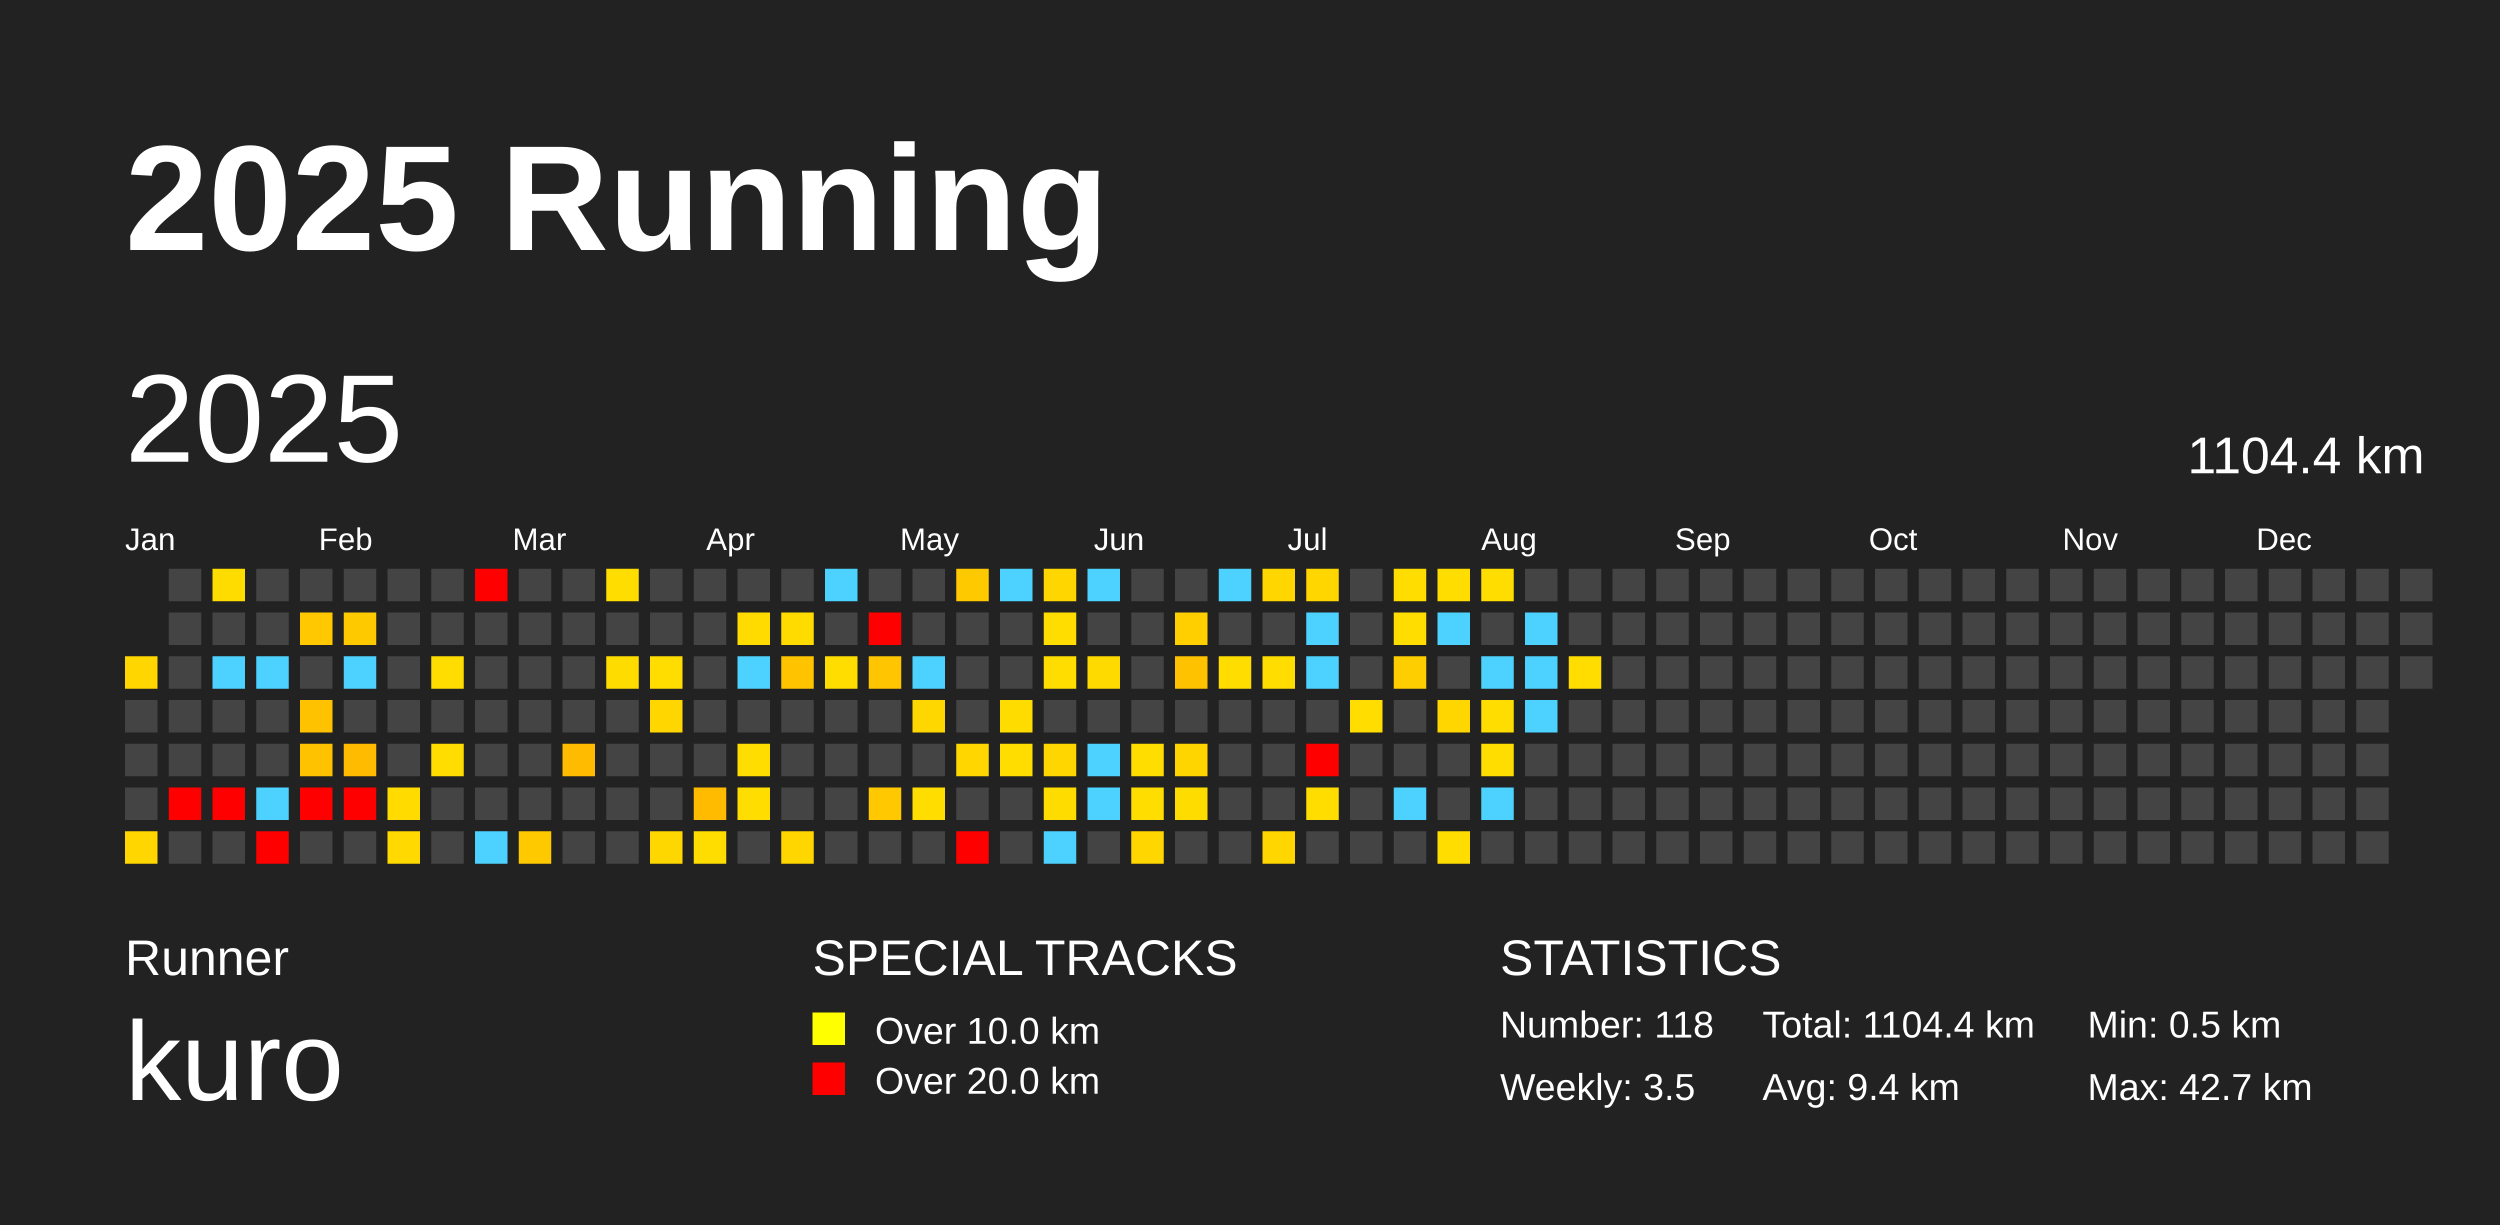
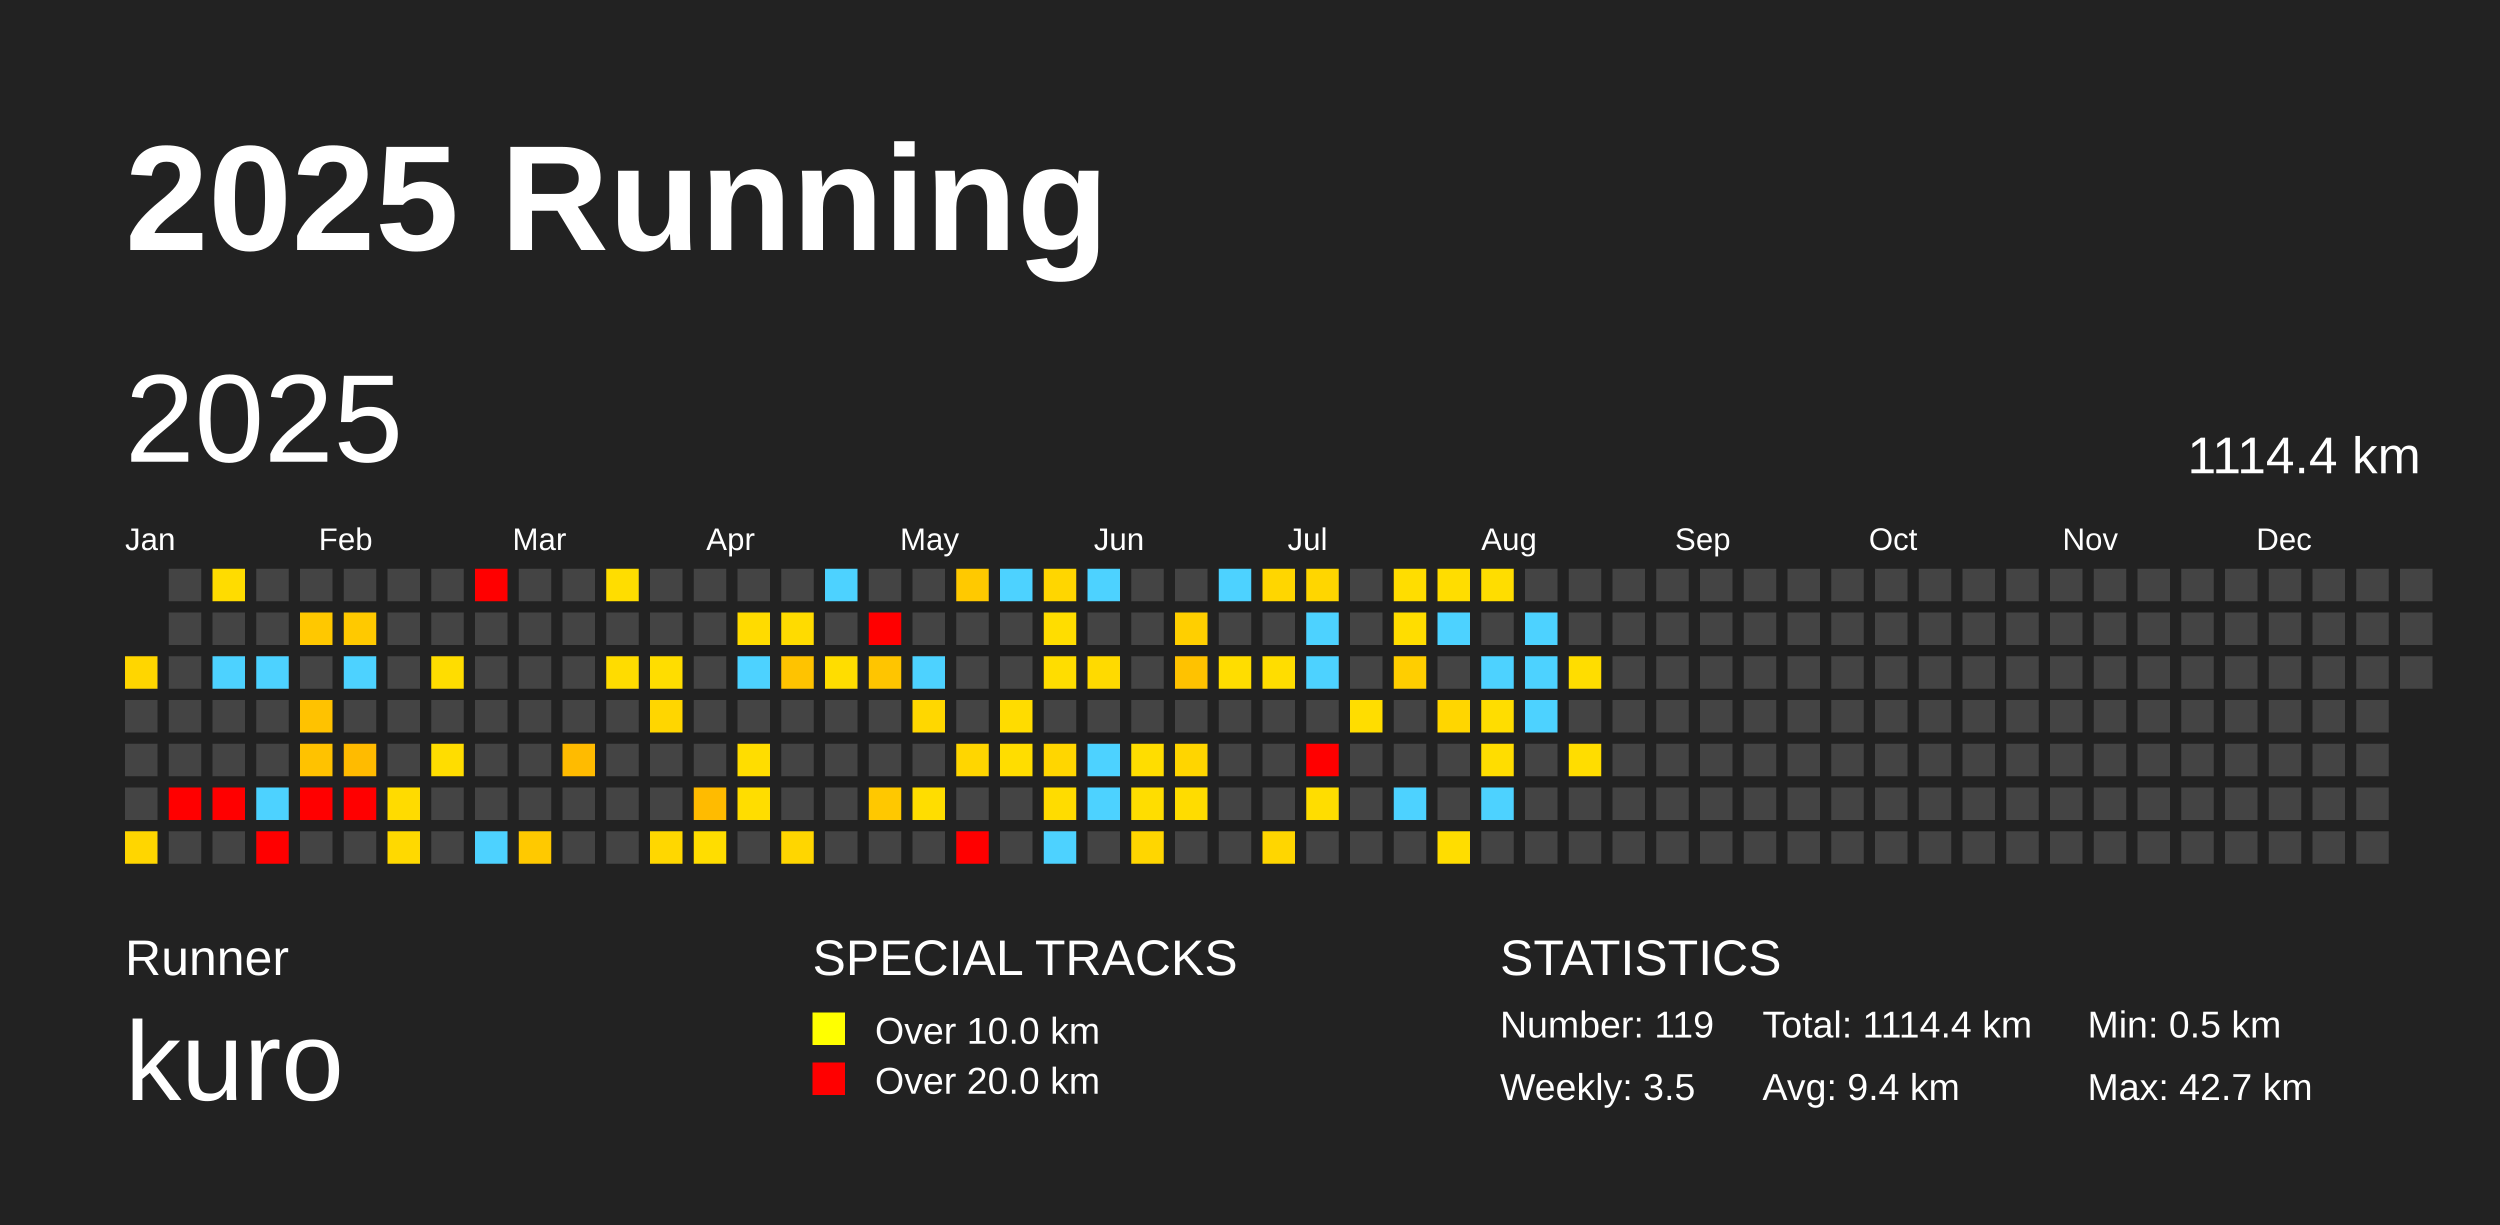
<svg xmlns="http://www.w3.org/2000/svg" baseProfile="full" height="98mm" version="1.1" viewBox="0,0,200,98" width="200mm">
  <defs />
  <rect fill="#222222" height="98" width="200" x="0" y="0" />
  <text fill="#FFFFFF" style="font-size:12px; font-family:Arial; font-weight:bold;" x="10" y="20">2025 Running</text>
  <text fill="#FFFFFF" style="font-size:4px; font-family:Arial" x="10" y="78">Runner</text>
  <text fill="#FFFFFF" style="font-size:9px; font-family:Arial" x="10" y="88">kuro</text>
  <text fill="#FFFFFF" style="font-size:4px; font-family:Arial" x="65" y="78">SPECIAL TRACKS</text>
  <rect fill="yellow" height="2.6" width="2.6" x="65" y="81" />
  <text fill="#FFFFFF" style="font-size:3px; font-family:Arial" x="70" y="83.5">Over 10.0 km</text>
  <rect fill="red" height="2.6" width="2.6" x="65" y="85" />
  <text fill="#FFFFFF" style="font-size:3px; font-family:Arial" x="70" y="87.5">Over 20.0 km</text>
  <text fill="#FFFFFF" style="font-size:4px; font-family:Arial" x="120" y="78">STATISTICS</text>
-   <text fill="#FFFFFF" style="font-size:3px; font-family:Arial" x="120" y="83">Number: 118</text>
+   <text fill="#FFFFFF" style="font-size:3px; font-family:Arial" x="120" y="83">Number: 119</text>
  <text fill="#FFFFFF" style="font-size:3px; font-family:Arial" x="120" y="88">Weekly: 3.5</text>
-   <text fill="#FFFFFF" style="font-size:3px; font-family:Arial" x="141" y="83">Total: 1104.4 km</text>
+   <text fill="#FFFFFF" style="font-size:3px; font-family:Arial" x="141" y="83">Total: 1114.4 km</text>
  <text fill="#FFFFFF" style="font-size:3px; font-family:Arial" x="141" y="88">Avg: 9.4 km</text>
  <text fill="#FFFFFF" style="font-size:3px; font-family:Arial" x="167" y="83">Min: 0.5 km</text>
  <text fill="#FFFFFF" style="font-size:3px; font-family:Arial" x="167" y="88">Max: 42.7 km</text>
  <text dominant-baseline="hanging" fill="#FFFFFF" style="font-size:10.0px; font-family:Arial;" x="10" y="30">2025</text>
-   <text dominant-baseline="hanging" fill="#FFFFFF" style="font-size:4.125px; font-family:Arial;" x="175" y="35">1104.4 km</text>
+   <text dominant-baseline="hanging" fill="#FFFFFF" style="font-size:4.125px; font-family:Arial;" x="175" y="35">1114.4 km</text>
  <text fill="#FFFFFF" style="font-size:2.5px; font-family:Arial" x="10.0" y="44">Jan</text>
  <text fill="#FFFFFF" style="font-size:2.5px; font-family:Arial" x="25.5" y="44">Feb</text>
  <text fill="#FFFFFF" style="font-size:2.5px; font-family:Arial" x="41.0" y="44">Mar</text>
  <text fill="#FFFFFF" style="font-size:2.5px; font-family:Arial" x="56.5" y="44">Apr</text>
  <text fill="#FFFFFF" style="font-size:2.5px; font-family:Arial" x="72.0" y="44">May</text>
  <text fill="#FFFFFF" style="font-size:2.5px; font-family:Arial" x="87.5" y="44">Jun</text>
  <text fill="#FFFFFF" style="font-size:2.5px; font-family:Arial" x="103.0" y="44">Jul</text>
  <text fill="#FFFFFF" style="font-size:2.5px; font-family:Arial" x="118.5" y="44">Aug</text>
  <text fill="#FFFFFF" style="font-size:2.5px; font-family:Arial" x="134.0" y="44">Sep</text>
  <text fill="#FFFFFF" style="font-size:2.5px; font-family:Arial" x="149.5" y="44">Oct</text>
  <text fill="#FFFFFF" style="font-size:2.5px; font-family:Arial" x="165.0" y="44">Nov</text>
  <text fill="#FFFFFF" style="font-size:2.5px; font-family:Arial" x="180.5" y="44">Dec</text>
  <rect fill="#ffd600" height="2.6" width="2.6" x="10.0" y="52.5" />
  <rect fill="#444444" height="2.6" width="2.6" x="10.0" y="56.0" />
  <rect fill="#444444" height="2.6" width="2.6" x="10.0" y="59.5" />
  <rect fill="#444444" height="2.6" width="2.6" x="10.0" y="63.0" />
  <rect fill="#ffd600" height="2.6" width="2.6" x="10.0" y="66.5" />
  <rect fill="#444444" height="2.6" width="2.6" x="13.5" y="45.5" />
  <rect fill="#444444" height="2.6" width="2.6" x="13.5" y="49.0" />
  <rect fill="#444444" height="2.6" width="2.6" x="13.5" y="52.5" />
  <rect fill="#444444" height="2.6" width="2.6" x="13.5" y="56.0" />
  <rect fill="#444444" height="2.6" width="2.6" x="13.5" y="59.5" />
  <rect fill="red" height="2.6" width="2.6" x="13.5" y="63.0" />
  <rect fill="#444444" height="2.6" width="2.6" x="13.5" y="66.5" />
  <rect fill="#ffdc00" height="2.6" width="2.6" x="17.0" y="45.5" />
  <rect fill="#444444" height="2.6" width="2.6" x="17.0" y="49.0" />
  <rect fill="#4dd2ff" height="2.6" width="2.6" x="17.0" y="52.5" />
  <rect fill="#444444" height="2.6" width="2.6" x="17.0" y="56.0" />
  <rect fill="#444444" height="2.6" width="2.6" x="17.0" y="59.5" />
  <rect fill="red" height="2.6" width="2.6" x="17.0" y="63.0" />
  <rect fill="#444444" height="2.6" width="2.6" x="17.0" y="66.5" />
  <rect fill="#444444" height="2.6" width="2.6" x="20.5" y="45.5" />
  <rect fill="#444444" height="2.6" width="2.6" x="20.5" y="49.0" />
  <rect fill="#4dd2ff" height="2.6" width="2.6" x="20.5" y="52.5" />
  <rect fill="#444444" height="2.6" width="2.6" x="20.5" y="56.0" />
  <rect fill="#444444" height="2.6" width="2.6" x="20.5" y="59.5" />
  <rect fill="#4dd2ff" height="2.6" width="2.6" x="20.5" y="63.0" />
  <rect fill="red" height="2.6" width="2.6" x="20.5" y="66.5" />
  <rect fill="#444444" height="2.6" width="2.6" x="24.0" y="45.5" />
  <rect fill="#ffc800" height="2.6" width="2.6" x="24.0" y="49.0" />
  <rect fill="#444444" height="2.6" width="2.6" x="24.0" y="52.5" />
  <rect fill="#ffc200" height="2.6" width="2.6" x="24.0" y="56.0" />
  <rect fill="#ffc200" height="2.6" width="2.6" x="24.0" y="59.5" />
  <rect fill="red" height="2.6" width="2.6" x="24.0" y="63.0" />
  <rect fill="#444444" height="2.6" width="2.6" x="24.0" y="66.5" />
  <rect fill="#444444" height="2.6" width="2.6" x="27.5" y="45.5" />
  <rect fill="#ffc900" height="2.6" width="2.6" x="27.5" y="49.0" />
  <rect fill="#4dd2ff" height="2.6" width="2.6" x="27.5" y="52.5" />
  <rect fill="#444444" height="2.6" width="2.6" x="27.5" y="56.0" />
  <rect fill="#ffbb00" height="2.6" width="2.6" x="27.5" y="59.5" />
  <rect fill="red" height="2.6" width="2.6" x="27.5" y="63.0" />
  <rect fill="#444444" height="2.6" width="2.6" x="27.5" y="66.5" />
  <rect fill="#444444" height="2.6" width="2.6" x="31.0" y="45.5" />
  <rect fill="#444444" height="2.6" width="2.6" x="31.0" y="49.0" />
  <rect fill="#444444" height="2.6" width="2.6" x="31.0" y="52.5" />
  <rect fill="#444444" height="2.6" width="2.6" x="31.0" y="56.0" />
  <rect fill="#444444" height="2.6" width="2.6" x="31.0" y="59.5" />
  <rect fill="#ffdb00" height="2.6" width="2.6" x="31.0" y="63.0" />
  <rect fill="#ffd900" height="2.6" width="2.6" x="31.0" y="66.5" />
  <rect fill="#444444" height="2.6" width="2.6" x="34.5" y="45.5" />
  <rect fill="#444444" height="2.6" width="2.6" x="34.5" y="49.0" />
  <rect fill="#ffdd00" height="2.6" width="2.6" x="34.5" y="52.5" />
  <rect fill="#444444" height="2.6" width="2.6" x="34.5" y="56.0" />
  <rect fill="#ffdd00" height="2.6" width="2.6" x="34.5" y="59.5" />
  <rect fill="#444444" height="2.6" width="2.6" x="34.5" y="63.0" />
  <rect fill="#444444" height="2.6" width="2.6" x="34.5" y="66.5" />
  <rect fill="red" height="2.6" width="2.6" x="38.0" y="45.5" />
  <rect fill="#444444" height="2.6" width="2.6" x="38.0" y="49.0" />
  <rect fill="#444444" height="2.6" width="2.6" x="38.0" y="52.5" />
  <rect fill="#444444" height="2.6" width="2.6" x="38.0" y="56.0" />
  <rect fill="#444444" height="2.6" width="2.6" x="38.0" y="59.5" />
  <rect fill="#444444" height="2.6" width="2.6" x="38.0" y="63.0" />
  <rect fill="#4dd2ff" height="2.6" width="2.6" x="38.0" y="66.5" />
  <rect fill="#444444" height="2.6" width="2.6" x="41.5" y="45.5" />
  <rect fill="#444444" height="2.6" width="2.6" x="41.5" y="49.0" />
  <rect fill="#444444" height="2.6" width="2.6" x="41.5" y="52.5" />
  <rect fill="#444444" height="2.6" width="2.6" x="41.5" y="56.0" />
  <rect fill="#444444" height="2.6" width="2.6" x="41.5" y="59.5" />
  <rect fill="#444444" height="2.6" width="2.6" x="41.5" y="63.0" />
  <rect fill="#ffc900" height="2.6" width="2.6" x="41.5" y="66.5" />
  <rect fill="#444444" height="2.6" width="2.6" x="45.0" y="45.5" />
  <rect fill="#444444" height="2.6" width="2.6" x="45.0" y="49.0" />
  <rect fill="#444444" height="2.6" width="2.6" x="45.0" y="52.5" />
  <rect fill="#444444" height="2.6" width="2.6" x="45.0" y="56.0" />
  <rect fill="#ffbb00" height="2.6" width="2.6" x="45.0" y="59.5" />
  <rect fill="#444444" height="2.6" width="2.6" x="45.0" y="63.0" />
  <rect fill="#444444" height="2.6" width="2.6" x="45.0" y="66.5" />
  <rect fill="#ffdd00" height="2.6" width="2.6" x="48.5" y="45.5" />
  <rect fill="#444444" height="2.6" width="2.6" x="48.5" y="49.0" />
  <rect fill="#ffdc00" height="2.6" width="2.6" x="48.5" y="52.5" />
  <rect fill="#444444" height="2.6" width="2.6" x="48.5" y="56.0" />
  <rect fill="#444444" height="2.6" width="2.6" x="48.5" y="59.5" />
  <rect fill="#444444" height="2.6" width="2.6" x="48.5" y="63.0" />
  <rect fill="#444444" height="2.6" width="2.6" x="48.5" y="66.5" />
  <rect fill="#444444" height="2.6" width="2.6" x="52.0" y="45.5" />
  <rect fill="#444444" height="2.6" width="2.6" x="52.0" y="49.0" />
  <rect fill="#ffdd00" height="2.6" width="2.6" x="52.0" y="52.5" />
  <rect fill="#ffd600" height="2.6" width="2.6" x="52.0" y="56.0" />
  <rect fill="#444444" height="2.6" width="2.6" x="52.0" y="59.5" />
  <rect fill="#444444" height="2.6" width="2.6" x="52.0" y="63.0" />
  <rect fill="#ffd700" height="2.6" width="2.6" x="52.0" y="66.5" />
  <rect fill="#444444" height="2.6" width="2.6" x="55.5" y="45.5" />
  <rect fill="#444444" height="2.6" width="2.6" x="55.5" y="49.0" />
  <rect fill="#444444" height="2.6" width="2.6" x="55.5" y="52.5" />
  <rect fill="#444444" height="2.6" width="2.6" x="55.5" y="56.0" />
  <rect fill="#444444" height="2.6" width="2.6" x="55.5" y="59.5" />
  <rect fill="#ffbb00" height="2.6" width="2.6" x="55.5" y="63.0" />
  <rect fill="#ffdd00" height="2.6" width="2.6" x="55.5" y="66.5" />
  <rect fill="#444444" height="2.6" width="2.6" x="59.0" y="45.5" />
  <rect fill="#ffdb00" height="2.6" width="2.6" x="59.0" y="49.0" />
  <rect fill="#4dd2ff" height="2.6" width="2.6" x="59.0" y="52.5" />
  <rect fill="#444444" height="2.6" width="2.6" x="59.0" y="56.0" />
  <rect fill="#ffdd00" height="2.6" width="2.6" x="59.0" y="59.5" />
  <rect fill="#ffdd00" height="2.6" width="2.6" x="59.0" y="63.0" />
  <rect fill="#444444" height="2.6" width="2.6" x="59.0" y="66.5" />
  <rect fill="#444444" height="2.6" width="2.6" x="62.5" y="45.5" />
  <rect fill="#ffdb00" height="2.6" width="2.6" x="62.5" y="49.0" />
  <rect fill="#ffc300" height="2.6" width="2.6" x="62.5" y="52.5" />
  <rect fill="#444444" height="2.6" width="2.6" x="62.5" y="56.0" />
  <rect fill="#444444" height="2.6" width="2.6" x="62.5" y="59.5" />
  <rect fill="#444444" height="2.6" width="2.6" x="62.5" y="63.0" />
  <rect fill="#ffd600" height="2.6" width="2.6" x="62.5" y="66.5" />
  <rect fill="#4dd2ff" height="2.6" width="2.6" x="66.0" y="45.5" />
  <rect fill="#444444" height="2.6" width="2.6" x="66.0" y="49.0" />
  <rect fill="#ffdd00" height="2.6" width="2.6" x="66.0" y="52.5" />
  <rect fill="#444444" height="2.6" width="2.6" x="66.0" y="56.0" />
  <rect fill="#444444" height="2.6" width="2.6" x="66.0" y="59.5" />
  <rect fill="#444444" height="2.6" width="2.6" x="66.0" y="63.0" />
  <rect fill="#444444" height="2.6" width="2.6" x="66.0" y="66.5" />
  <rect fill="#444444" height="2.6" width="2.6" x="69.5" y="45.5" />
  <rect fill="red" height="2.6" width="2.6" x="69.5" y="49.0" />
  <rect fill="#ffc500" height="2.6" width="2.6" x="69.5" y="52.5" />
  <rect fill="#444444" height="2.6" width="2.6" x="69.5" y="56.0" />
  <rect fill="#444444" height="2.6" width="2.6" x="69.5" y="59.5" />
  <rect fill="#ffc800" height="2.6" width="2.6" x="69.5" y="63.0" />
  <rect fill="#444444" height="2.6" width="2.6" x="69.5" y="66.5" />
  <rect fill="#444444" height="2.6" width="2.6" x="73.0" y="45.5" />
  <rect fill="#444444" height="2.6" width="2.6" x="73.0" y="49.0" />
  <rect fill="#4dd2ff" height="2.6" width="2.6" x="73.0" y="52.5" />
  <rect fill="#ffd700" height="2.6" width="2.6" x="73.0" y="56.0" />
  <rect fill="#444444" height="2.6" width="2.6" x="73.0" y="59.5" />
  <rect fill="#ffdd00" height="2.6" width="2.6" x="73.0" y="63.0" />
  <rect fill="#444444" height="2.6" width="2.6" x="73.0" y="66.5" />
  <rect fill="#ffc900" height="2.6" width="2.6" x="76.5" y="45.5" />
  <rect fill="#444444" height="2.6" width="2.6" x="76.5" y="49.0" />
  <rect fill="#444444" height="2.6" width="2.6" x="76.5" y="52.5" />
  <rect fill="#444444" height="2.6" width="2.6" x="76.5" y="56.0" />
  <rect fill="#ffd600" height="2.6" width="2.6" x="76.5" y="59.5" />
  <rect fill="#444444" height="2.6" width="2.6" x="76.5" y="63.0" />
  <rect fill="red" height="2.6" width="2.6" x="76.5" y="66.5" />
  <rect fill="#4dd2ff" height="2.6" width="2.6" x="80.0" y="45.5" />
  <rect fill="#444444" height="2.6" width="2.6" x="80.0" y="49.0" />
  <rect fill="#444444" height="2.6" width="2.6" x="80.0" y="52.5" />
  <rect fill="#ffdc00" height="2.6" width="2.6" x="80.0" y="56.0" />
  <rect fill="#ffdd00" height="2.6" width="2.6" x="80.0" y="59.5" />
  <rect fill="#444444" height="2.6" width="2.6" x="80.0" y="63.0" />
  <rect fill="#444444" height="2.6" width="2.6" x="80.0" y="66.5" />
  <rect fill="#ffd600" height="2.6" width="2.6" x="83.5" y="45.5" />
  <rect fill="#ffdd00" height="2.6" width="2.6" x="83.5" y="49.0" />
  <rect fill="#ffdd00" height="2.6" width="2.6" x="83.5" y="52.5" />
  <rect fill="#444444" height="2.6" width="2.6" x="83.5" y="56.0" />
  <rect fill="#ffd600" height="2.6" width="2.6" x="83.5" y="59.5" />
  <rect fill="#ffdc00" height="2.6" width="2.6" x="83.5" y="63.0" />
  <rect fill="#4dd2ff" height="2.6" width="2.6" x="83.5" y="66.5" />
  <rect fill="#4dd2ff" height="2.6" width="2.6" x="87.0" y="45.5" />
  <rect fill="#444444" height="2.6" width="2.6" x="87.0" y="49.0" />
  <rect fill="#ffda00" height="2.6" width="2.6" x="87.0" y="52.5" />
  <rect fill="#444444" height="2.6" width="2.6" x="87.0" y="56.0" />
  <rect fill="#4dd2ff" height="2.6" width="2.6" x="87.0" y="59.5" />
  <rect fill="#4dd2ff" height="2.6" width="2.6" x="87.0" y="63.0" />
  <rect fill="#444444" height="2.6" width="2.6" x="87.0" y="66.5" />
  <rect fill="#444444" height="2.6" width="2.6" x="90.5" y="45.5" />
  <rect fill="#444444" height="2.6" width="2.6" x="90.5" y="49.0" />
  <rect fill="#444444" height="2.6" width="2.6" x="90.5" y="52.5" />
  <rect fill="#444444" height="2.6" width="2.6" x="90.5" y="56.0" />
  <rect fill="#ffdd00" height="2.6" width="2.6" x="90.5" y="59.5" />
  <rect fill="#ffdd00" height="2.6" width="2.6" x="90.5" y="63.0" />
  <rect fill="#ffd600" height="2.6" width="2.6" x="90.5" y="66.5" />
  <rect fill="#444444" height="2.6" width="2.6" x="94.0" y="45.5" />
  <rect fill="#ffcf00" height="2.6" width="2.6" x="94.0" y="49.0" />
  <rect fill="#ffc200" height="2.6" width="2.6" x="94.0" y="52.5" />
  <rect fill="#444444" height="2.6" width="2.6" x="94.0" y="56.0" />
  <rect fill="#ffd500" height="2.6" width="2.6" x="94.0" y="59.5" />
  <rect fill="#ffdc00" height="2.6" width="2.6" x="94.0" y="63.0" />
  <rect fill="#444444" height="2.6" width="2.6" x="94.0" y="66.5" />
  <rect fill="#4dd2ff" height="2.6" width="2.6" x="97.5" y="45.5" />
  <rect fill="#444444" height="2.6" width="2.6" x="97.5" y="49.0" />
  <rect fill="#ffdd00" height="2.6" width="2.6" x="97.5" y="52.5" />
  <rect fill="#444444" height="2.6" width="2.6" x="97.5" y="56.0" />
  <rect fill="#444444" height="2.6" width="2.6" x="97.5" y="59.5" />
  <rect fill="#444444" height="2.6" width="2.6" x="97.5" y="63.0" />
  <rect fill="#444444" height="2.6" width="2.6" x="97.5" y="66.5" />
  <rect fill="#ffd600" height="2.6" width="2.6" x="101.0" y="45.5" />
  <rect fill="#444444" height="2.6" width="2.6" x="101.0" y="49.0" />
  <rect fill="#ffdd00" height="2.6" width="2.6" x="101.0" y="52.5" />
  <rect fill="#444444" height="2.6" width="2.6" x="101.0" y="56.0" />
  <rect fill="#444444" height="2.6" width="2.6" x="101.0" y="59.5" />
  <rect fill="#444444" height="2.6" width="2.6" x="101.0" y="63.0" />
  <rect fill="#ffd600" height="2.6" width="2.6" x="101.0" y="66.5" />
  <rect fill="#ffd600" height="2.6" width="2.6" x="104.5" y="45.5" />
  <rect fill="#4dd2ff" height="2.6" width="2.6" x="104.5" y="49.0" />
  <rect fill="#4dd2ff" height="2.6" width="2.6" x="104.5" y="52.5" />
  <rect fill="#444444" height="2.6" width="2.6" x="104.5" y="56.0" />
  <rect fill="red" height="2.6" width="2.6" x="104.5" y="59.5" />
  <rect fill="#ffdd00" height="2.6" width="2.6" x="104.5" y="63.0" />
  <rect fill="#444444" height="2.6" width="2.6" x="104.5" y="66.5" />
  <rect fill="#444444" height="2.6" width="2.6" x="108.0" y="45.5" />
  <rect fill="#444444" height="2.6" width="2.6" x="108.0" y="49.0" />
  <rect fill="#444444" height="2.6" width="2.6" x="108.0" y="52.5" />
  <rect fill="#ffdd00" height="2.6" width="2.6" x="108.0" y="56.0" />
  <rect fill="#444444" height="2.6" width="2.6" x="108.0" y="59.5" />
  <rect fill="#444444" height="2.6" width="2.6" x="108.0" y="63.0" />
  <rect fill="#444444" height="2.6" width="2.6" x="108.0" y="66.5" />
  <rect fill="#ffdd00" height="2.6" width="2.6" x="111.5" y="45.5" />
  <rect fill="#ffdd00" height="2.6" width="2.6" x="111.5" y="49.0" />
  <rect fill="#ffce00" height="2.6" width="2.6" x="111.5" y="52.5" />
  <rect fill="#444444" height="2.6" width="2.6" x="111.5" y="56.0" />
  <rect fill="#444444" height="2.6" width="2.6" x="111.5" y="59.5" />
  <rect fill="#4dd2ff" height="2.6" width="2.6" x="111.5" y="63.0" />
  <rect fill="#444444" height="2.6" width="2.6" x="111.5" y="66.5" />
  <rect fill="#ffdd00" height="2.6" width="2.6" x="115.0" y="45.5" />
  <rect fill="#4dd2ff" height="2.6" width="2.6" x="115.0" y="49.0" />
  <rect fill="#444444" height="2.6" width="2.6" x="115.0" y="52.5" />
  <rect fill="#ffd600" height="2.6" width="2.6" x="115.0" y="56.0" />
  <rect fill="#444444" height="2.6" width="2.6" x="115.0" y="59.5" />
  <rect fill="#444444" height="2.6" width="2.6" x="115.0" y="63.0" />
  <rect fill="#ffdd00" height="2.6" width="2.6" x="115.0" y="66.5" />
  <rect fill="#ffdd00" height="2.6" width="2.6" x="118.5" y="45.5" />
  <rect fill="#444444" height="2.6" width="2.6" x="118.5" y="49.0" />
  <rect fill="#4dd2ff" height="2.6" width="2.6" x="118.5" y="52.5" />
  <rect fill="#ffdd00" height="2.6" width="2.6" x="118.5" y="56.0" />
  <rect fill="#ffdd00" height="2.6" width="2.6" x="118.5" y="59.5" />
  <rect fill="#4dd2ff" height="2.6" width="2.6" x="118.5" y="63.0" />
  <rect fill="#444444" height="2.6" width="2.6" x="118.5" y="66.5" />
  <rect fill="#444444" height="2.6" width="2.6" x="122.0" y="45.5" />
  <rect fill="#4dd2ff" height="2.6" width="2.6" x="122.0" y="49.0" />
  <rect fill="#4dd2ff" height="2.6" width="2.6" x="122.0" y="52.5" />
  <rect fill="#4dd2ff" height="2.6" width="2.6" x="122.0" y="56.0" />
  <rect fill="#444444" height="2.6" width="2.6" x="122.0" y="59.5" />
  <rect fill="#444444" height="2.6" width="2.6" x="122.0" y="63.0" />
  <rect fill="#444444" height="2.6" width="2.6" x="122.0" y="66.5" />
  <rect fill="#444444" height="2.6" width="2.6" x="125.5" y="45.5" />
  <rect fill="#444444" height="2.6" width="2.6" x="125.5" y="49.0" />
  <rect fill="#ffdd00" height="2.6" width="2.6" x="125.5" y="52.5" />
  <rect fill="#444444" height="2.6" width="2.6" x="125.5" y="56.0" />
-   <rect fill="#444444" height="2.6" width="2.6" x="125.5" y="59.5" />
+   <rect fill="#ffdd00" height="2.6" width="2.6" x="125.5" y="59.5" />
  <rect fill="#444444" height="2.6" width="2.6" x="125.5" y="63.0" />
  <rect fill="#444444" height="2.6" width="2.6" x="125.5" y="66.5" />
  <rect fill="#444444" height="2.6" width="2.6" x="129.0" y="45.5" />
  <rect fill="#444444" height="2.6" width="2.6" x="129.0" y="49.0" />
  <rect fill="#444444" height="2.6" width="2.6" x="129.0" y="52.5" />
  <rect fill="#444444" height="2.6" width="2.6" x="129.0" y="56.0" />
  <rect fill="#444444" height="2.6" width="2.6" x="129.0" y="59.5" />
  <rect fill="#444444" height="2.6" width="2.6" x="129.0" y="63.0" />
  <rect fill="#444444" height="2.6" width="2.6" x="129.0" y="66.5" />
  <rect fill="#444444" height="2.6" width="2.6" x="132.5" y="45.5" />
  <rect fill="#444444" height="2.6" width="2.6" x="132.5" y="49.0" />
  <rect fill="#444444" height="2.6" width="2.6" x="132.5" y="52.5" />
  <rect fill="#444444" height="2.6" width="2.6" x="132.5" y="56.0" />
  <rect fill="#444444" height="2.6" width="2.6" x="132.5" y="59.5" />
  <rect fill="#444444" height="2.6" width="2.6" x="132.5" y="63.0" />
  <rect fill="#444444" height="2.6" width="2.6" x="132.5" y="66.5" />
  <rect fill="#444444" height="2.6" width="2.6" x="136.0" y="45.5" />
  <rect fill="#444444" height="2.6" width="2.6" x="136.0" y="49.0" />
  <rect fill="#444444" height="2.6" width="2.6" x="136.0" y="52.5" />
  <rect fill="#444444" height="2.6" width="2.6" x="136.0" y="56.0" />
  <rect fill="#444444" height="2.6" width="2.6" x="136.0" y="59.5" />
  <rect fill="#444444" height="2.6" width="2.6" x="136.0" y="63.0" />
  <rect fill="#444444" height="2.6" width="2.6" x="136.0" y="66.5" />
  <rect fill="#444444" height="2.6" width="2.6" x="139.5" y="45.5" />
  <rect fill="#444444" height="2.6" width="2.6" x="139.5" y="49.0" />
  <rect fill="#444444" height="2.6" width="2.6" x="139.5" y="52.5" />
  <rect fill="#444444" height="2.6" width="2.6" x="139.5" y="56.0" />
  <rect fill="#444444" height="2.6" width="2.6" x="139.5" y="59.5" />
  <rect fill="#444444" height="2.6" width="2.6" x="139.5" y="63.0" />
  <rect fill="#444444" height="2.6" width="2.6" x="139.5" y="66.5" />
  <rect fill="#444444" height="2.6" width="2.6" x="143.0" y="45.5" />
  <rect fill="#444444" height="2.6" width="2.6" x="143.0" y="49.0" />
  <rect fill="#444444" height="2.6" width="2.6" x="143.0" y="52.5" />
  <rect fill="#444444" height="2.6" width="2.6" x="143.0" y="56.0" />
  <rect fill="#444444" height="2.6" width="2.6" x="143.0" y="59.5" />
  <rect fill="#444444" height="2.6" width="2.6" x="143.0" y="63.0" />
  <rect fill="#444444" height="2.6" width="2.6" x="143.0" y="66.5" />
  <rect fill="#444444" height="2.6" width="2.6" x="146.5" y="45.5" />
  <rect fill="#444444" height="2.6" width="2.6" x="146.5" y="49.0" />
  <rect fill="#444444" height="2.6" width="2.6" x="146.5" y="52.5" />
  <rect fill="#444444" height="2.6" width="2.6" x="146.5" y="56.0" />
  <rect fill="#444444" height="2.6" width="2.6" x="146.5" y="59.5" />
  <rect fill="#444444" height="2.6" width="2.6" x="146.5" y="63.0" />
  <rect fill="#444444" height="2.6" width="2.6" x="146.5" y="66.5" />
  <rect fill="#444444" height="2.6" width="2.6" x="150.0" y="45.5" />
  <rect fill="#444444" height="2.6" width="2.6" x="150.0" y="49.0" />
  <rect fill="#444444" height="2.6" width="2.6" x="150.0" y="52.5" />
  <rect fill="#444444" height="2.6" width="2.6" x="150.0" y="56.0" />
  <rect fill="#444444" height="2.6" width="2.6" x="150.0" y="59.5" />
  <rect fill="#444444" height="2.6" width="2.6" x="150.0" y="63.0" />
  <rect fill="#444444" height="2.6" width="2.6" x="150.0" y="66.5" />
  <rect fill="#444444" height="2.6" width="2.6" x="153.5" y="45.5" />
  <rect fill="#444444" height="2.6" width="2.6" x="153.5" y="49.0" />
  <rect fill="#444444" height="2.6" width="2.6" x="153.5" y="52.5" />
  <rect fill="#444444" height="2.6" width="2.6" x="153.5" y="56.0" />
  <rect fill="#444444" height="2.6" width="2.6" x="153.5" y="59.5" />
  <rect fill="#444444" height="2.6" width="2.6" x="153.5" y="63.0" />
  <rect fill="#444444" height="2.6" width="2.6" x="153.5" y="66.5" />
  <rect fill="#444444" height="2.6" width="2.6" x="157.0" y="45.5" />
  <rect fill="#444444" height="2.6" width="2.6" x="157.0" y="49.0" />
  <rect fill="#444444" height="2.6" width="2.6" x="157.0" y="52.5" />
  <rect fill="#444444" height="2.6" width="2.6" x="157.0" y="56.0" />
  <rect fill="#444444" height="2.6" width="2.6" x="157.0" y="59.5" />
  <rect fill="#444444" height="2.6" width="2.6" x="157.0" y="63.0" />
  <rect fill="#444444" height="2.6" width="2.6" x="157.0" y="66.5" />
  <rect fill="#444444" height="2.6" width="2.6" x="160.5" y="45.5" />
  <rect fill="#444444" height="2.6" width="2.6" x="160.5" y="49.0" />
  <rect fill="#444444" height="2.6" width="2.6" x="160.5" y="52.5" />
  <rect fill="#444444" height="2.6" width="2.6" x="160.5" y="56.0" />
  <rect fill="#444444" height="2.6" width="2.6" x="160.5" y="59.5" />
  <rect fill="#444444" height="2.6" width="2.6" x="160.5" y="63.0" />
  <rect fill="#444444" height="2.6" width="2.6" x="160.5" y="66.5" />
  <rect fill="#444444" height="2.6" width="2.6" x="164.0" y="45.5" />
  <rect fill="#444444" height="2.6" width="2.6" x="164.0" y="49.0" />
  <rect fill="#444444" height="2.6" width="2.6" x="164.0" y="52.5" />
  <rect fill="#444444" height="2.6" width="2.6" x="164.0" y="56.0" />
  <rect fill="#444444" height="2.6" width="2.6" x="164.0" y="59.5" />
  <rect fill="#444444" height="2.6" width="2.6" x="164.0" y="63.0" />
  <rect fill="#444444" height="2.6" width="2.6" x="164.0" y="66.5" />
  <rect fill="#444444" height="2.6" width="2.6" x="167.5" y="45.5" />
  <rect fill="#444444" height="2.6" width="2.6" x="167.5" y="49.0" />
  <rect fill="#444444" height="2.6" width="2.6" x="167.5" y="52.5" />
  <rect fill="#444444" height="2.6" width="2.6" x="167.5" y="56.0" />
  <rect fill="#444444" height="2.6" width="2.6" x="167.5" y="59.5" />
  <rect fill="#444444" height="2.6" width="2.6" x="167.5" y="63.0" />
  <rect fill="#444444" height="2.6" width="2.6" x="167.5" y="66.5" />
  <rect fill="#444444" height="2.6" width="2.6" x="171.0" y="45.5" />
  <rect fill="#444444" height="2.6" width="2.6" x="171.0" y="49.0" />
  <rect fill="#444444" height="2.6" width="2.6" x="171.0" y="52.5" />
  <rect fill="#444444" height="2.6" width="2.6" x="171.0" y="56.0" />
  <rect fill="#444444" height="2.6" width="2.6" x="171.0" y="59.5" />
  <rect fill="#444444" height="2.6" width="2.6" x="171.0" y="63.0" />
  <rect fill="#444444" height="2.6" width="2.6" x="171.0" y="66.5" />
  <rect fill="#444444" height="2.6" width="2.6" x="174.5" y="45.5" />
  <rect fill="#444444" height="2.6" width="2.6" x="174.5" y="49.0" />
  <rect fill="#444444" height="2.6" width="2.6" x="174.5" y="52.5" />
  <rect fill="#444444" height="2.6" width="2.6" x="174.5" y="56.0" />
  <rect fill="#444444" height="2.6" width="2.6" x="174.5" y="59.5" />
  <rect fill="#444444" height="2.6" width="2.6" x="174.5" y="63.0" />
  <rect fill="#444444" height="2.6" width="2.6" x="174.5" y="66.5" />
  <rect fill="#444444" height="2.6" width="2.6" x="178.0" y="45.5" />
  <rect fill="#444444" height="2.6" width="2.6" x="178.0" y="49.0" />
  <rect fill="#444444" height="2.6" width="2.6" x="178.0" y="52.5" />
  <rect fill="#444444" height="2.6" width="2.6" x="178.0" y="56.0" />
  <rect fill="#444444" height="2.6" width="2.6" x="178.0" y="59.5" />
  <rect fill="#444444" height="2.6" width="2.6" x="178.0" y="63.0" />
  <rect fill="#444444" height="2.6" width="2.6" x="178.0" y="66.5" />
  <rect fill="#444444" height="2.6" width="2.6" x="181.5" y="45.5" />
  <rect fill="#444444" height="2.6" width="2.6" x="181.5" y="49.0" />
  <rect fill="#444444" height="2.6" width="2.6" x="181.5" y="52.5" />
  <rect fill="#444444" height="2.6" width="2.6" x="181.5" y="56.0" />
  <rect fill="#444444" height="2.6" width="2.6" x="181.5" y="59.5" />
  <rect fill="#444444" height="2.6" width="2.6" x="181.5" y="63.0" />
  <rect fill="#444444" height="2.6" width="2.6" x="181.5" y="66.5" />
  <rect fill="#444444" height="2.6" width="2.6" x="185.0" y="45.5" />
  <rect fill="#444444" height="2.6" width="2.6" x="185.0" y="49.0" />
  <rect fill="#444444" height="2.6" width="2.6" x="185.0" y="52.5" />
  <rect fill="#444444" height="2.6" width="2.6" x="185.0" y="56.0" />
  <rect fill="#444444" height="2.6" width="2.6" x="185.0" y="59.5" />
  <rect fill="#444444" height="2.6" width="2.6" x="185.0" y="63.0" />
  <rect fill="#444444" height="2.6" width="2.6" x="185.0" y="66.5" />
  <rect fill="#444444" height="2.6" width="2.6" x="188.5" y="45.5" />
  <rect fill="#444444" height="2.6" width="2.6" x="188.5" y="49.0" />
  <rect fill="#444444" height="2.6" width="2.6" x="188.5" y="52.5" />
  <rect fill="#444444" height="2.6" width="2.6" x="188.5" y="56.0" />
  <rect fill="#444444" height="2.6" width="2.6" x="188.5" y="59.5" />
  <rect fill="#444444" height="2.6" width="2.6" x="188.5" y="63.0" />
  <rect fill="#444444" height="2.6" width="2.6" x="188.5" y="66.5" />
  <rect fill="#444444" height="2.6" width="2.6" x="192.0" y="45.5" />
  <rect fill="#444444" height="2.6" width="2.6" x="192.0" y="49.0" />
  <rect fill="#444444" height="2.6" width="2.6" x="192.0" y="52.5" />
</svg>
